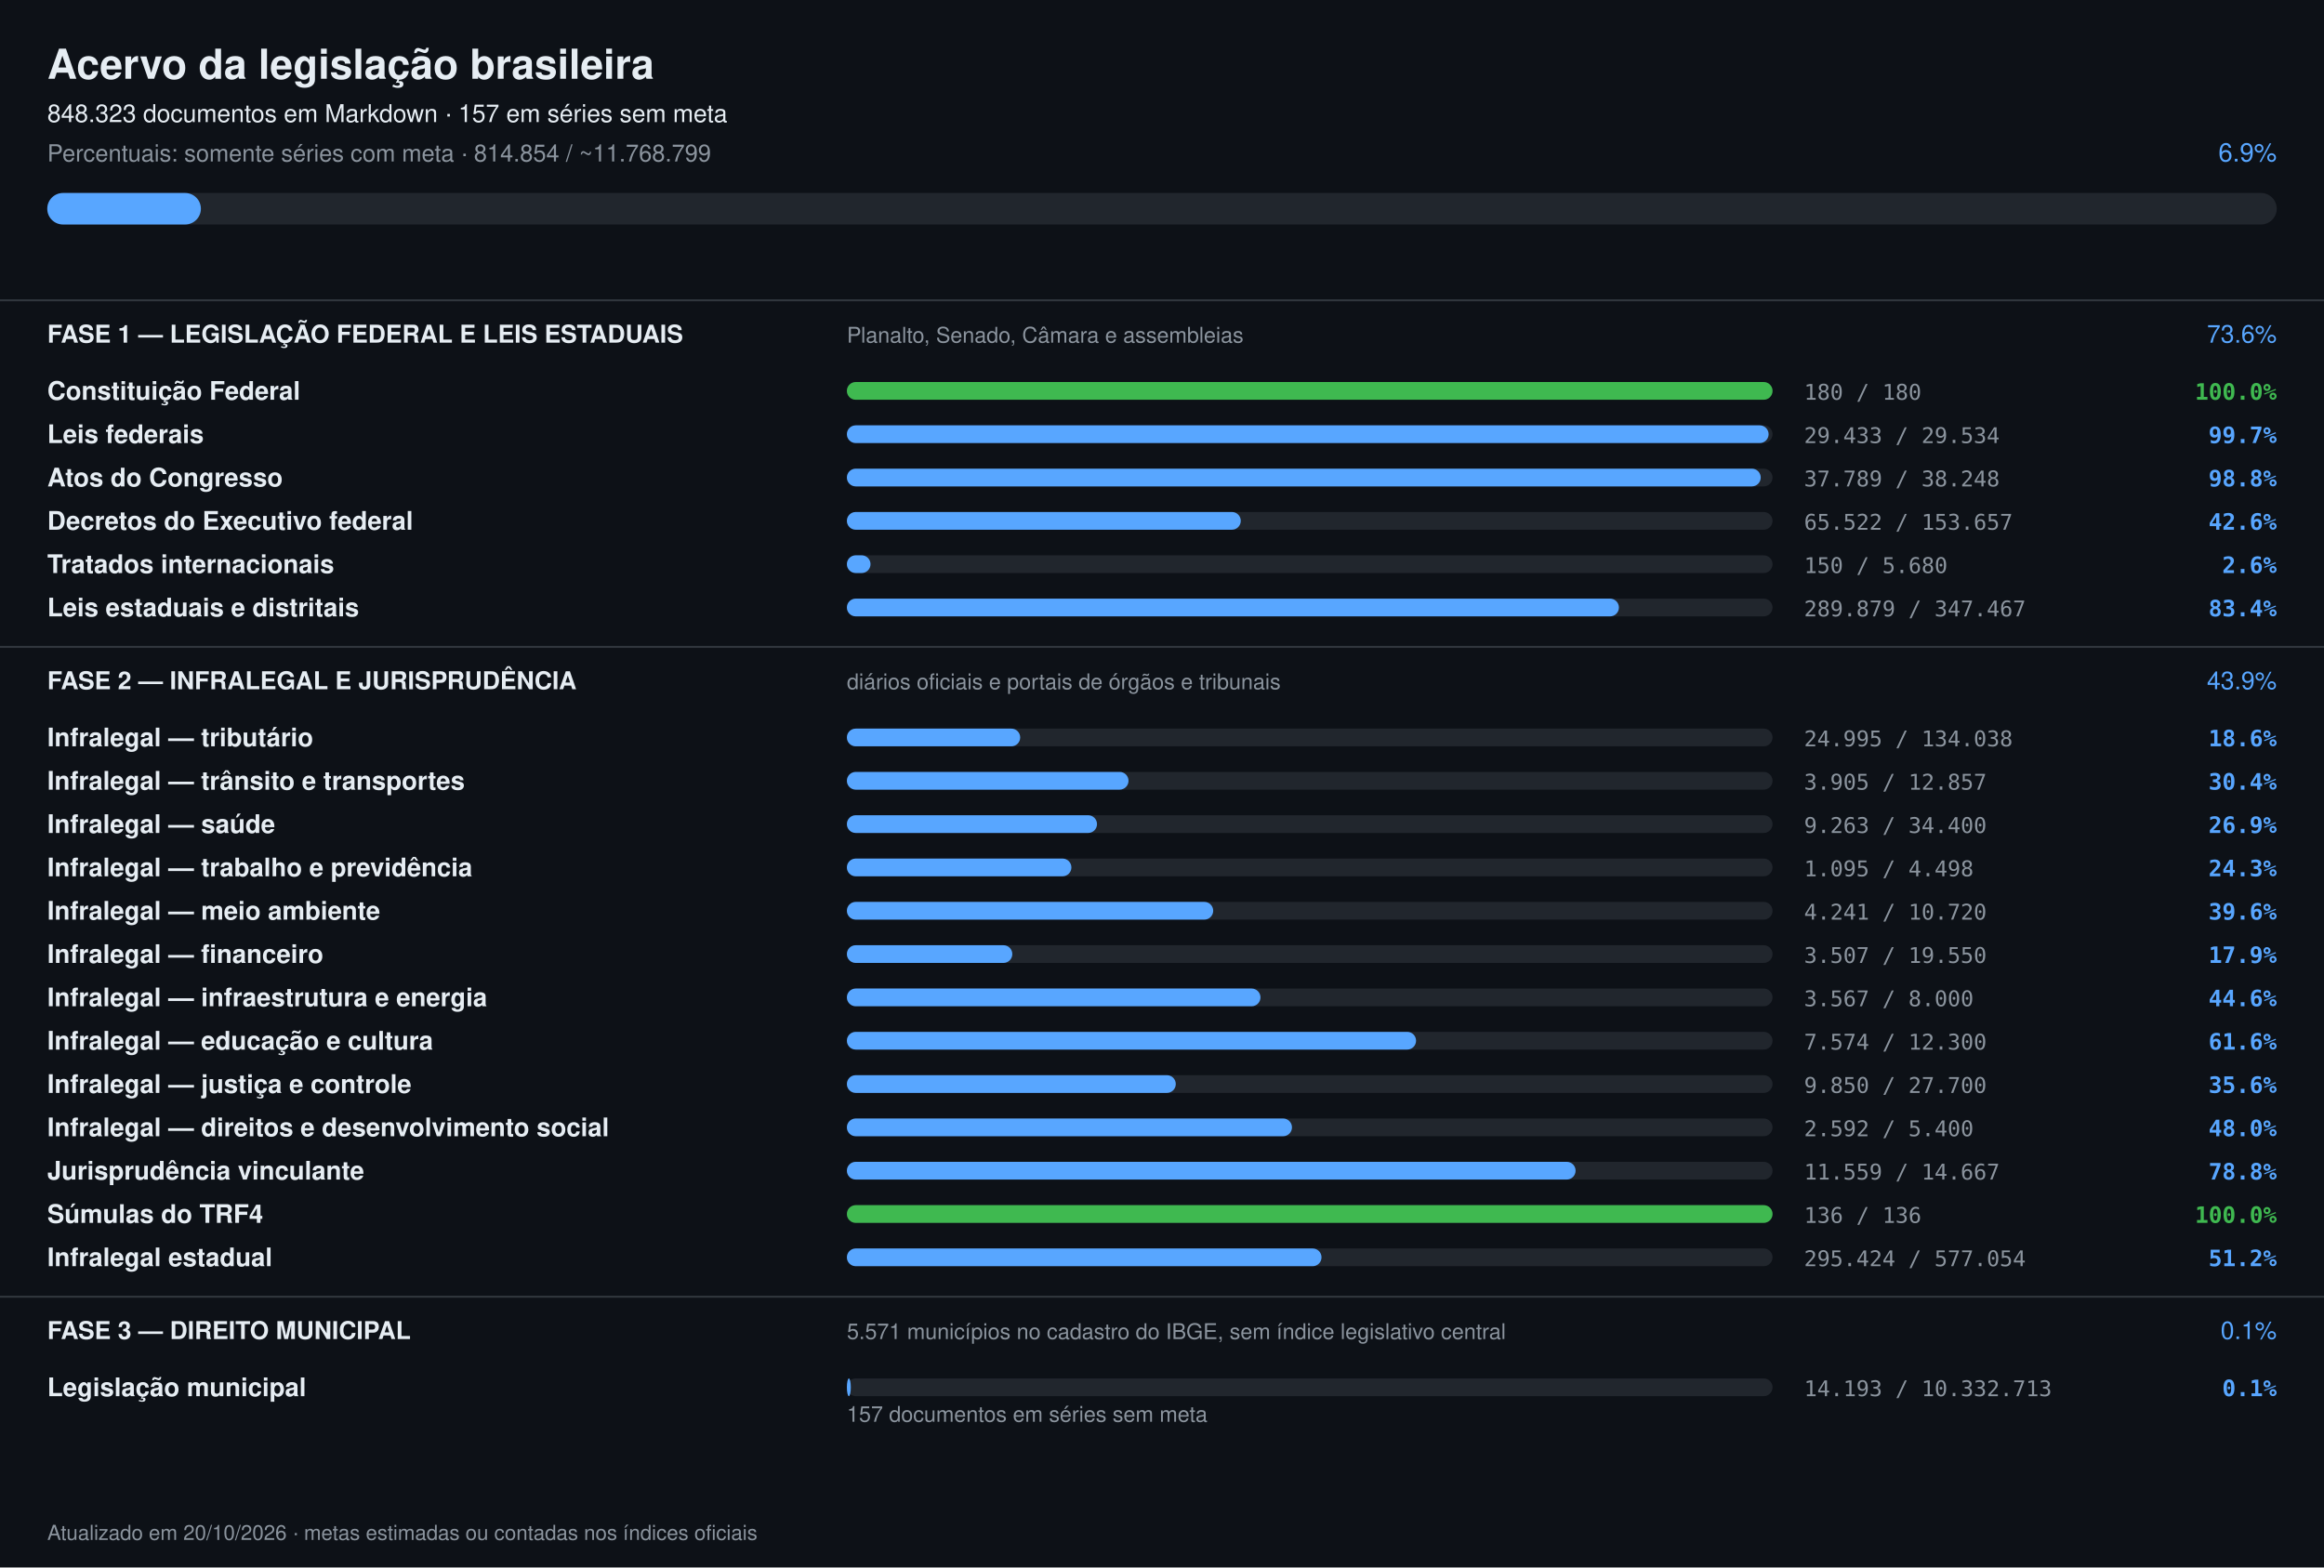
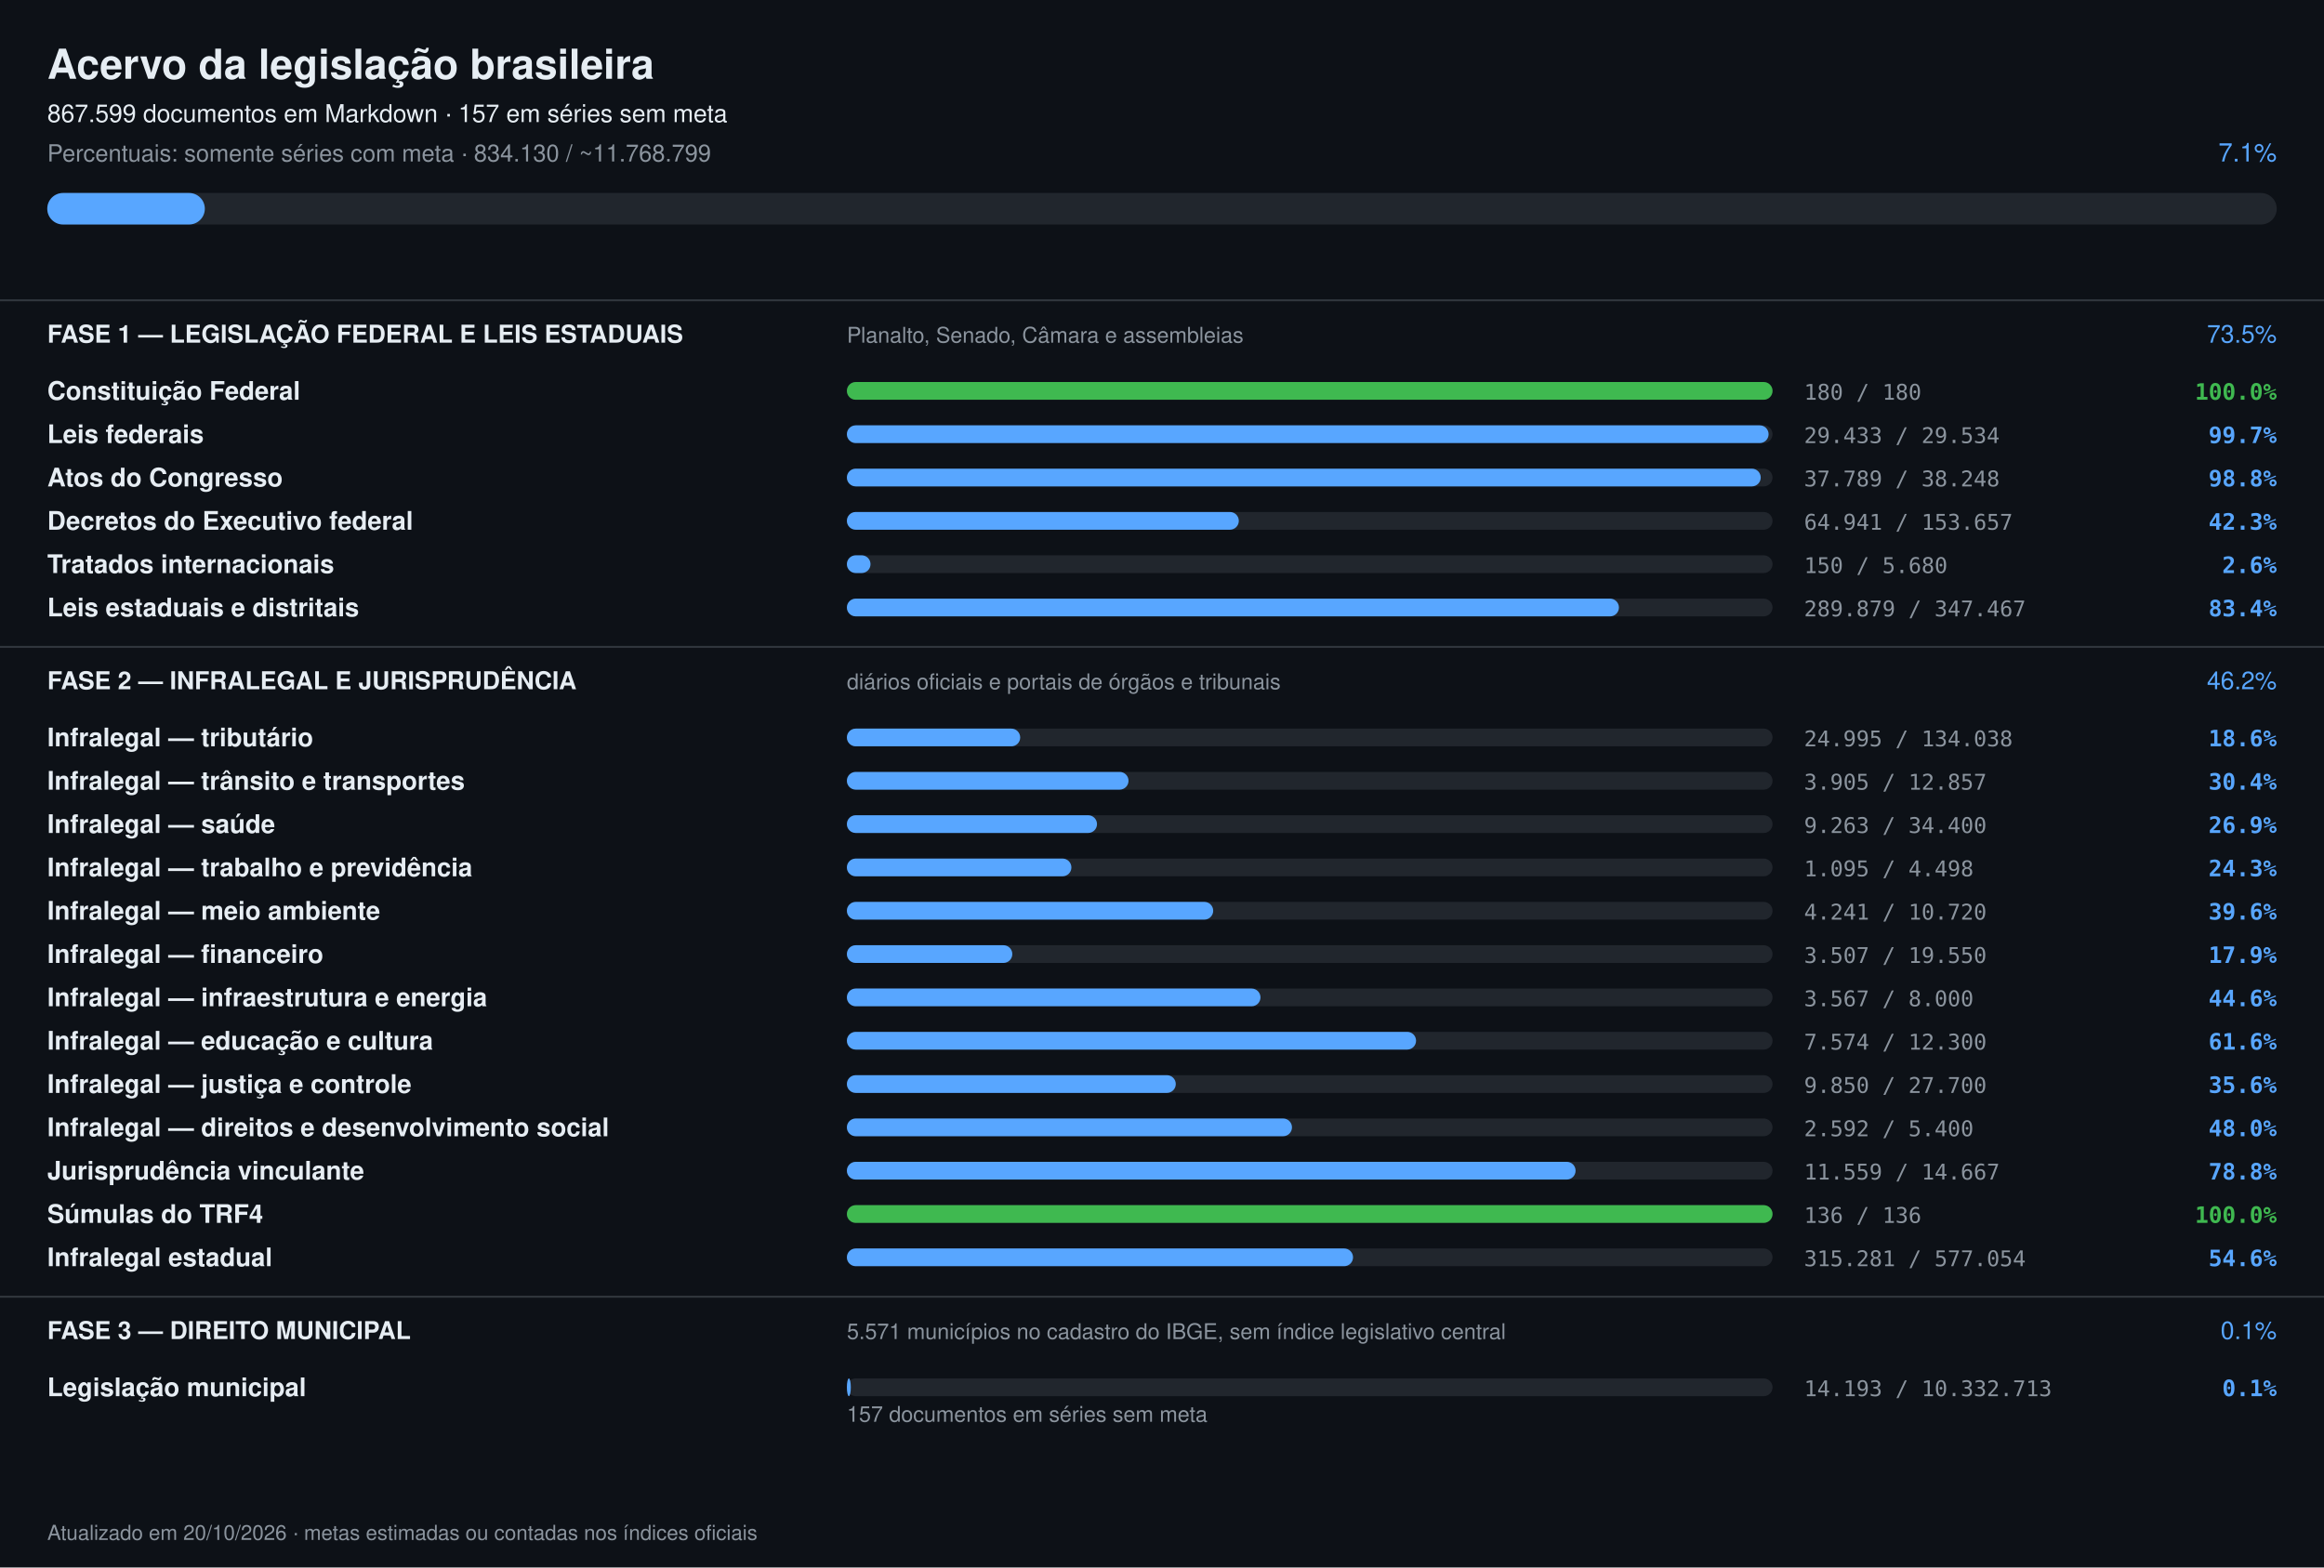
<svg xmlns="http://www.w3.org/2000/svg" width="1180" height="796" viewBox="0 0 1180 796" font-family="-apple-system,Segoe UI,Helvetica,Arial,sans-serif">
  <rect width="1180" height="796" fill="#0d1117" />
  <text x="24" y="40" font-size="21" font-weight="700" fill="#e6edf3">Acervo da legislação brasileira</text>
-   <text x="24" y="62" font-size="12.5" fill="#e6edf3">848.323 documentos em Markdown · 157 em séries sem meta</text>
-   <text x="24" y="82" font-size="12" fill="#8b949e">Percentuais: somente séries com meta · 814.854 / ~11.768.799</text>
-   <text x="1156" y="82" font-size="13" text-anchor="end" fill="#58a6ff">6.9%</text>
+   <text x="24" y="62" font-size="12.5" fill="#e6edf3">867.599 documentos em Markdown · 157 em séries sem meta</text>
+   <text x="24" y="82" font-size="12" fill="#8b949e">Percentuais: somente séries com meta · 834.130 / ~11.768.799</text>
+   <text x="1156" y="82" font-size="13" text-anchor="end" fill="#58a6ff">7.1%</text>
  <rect x="24" y="98" width="1132" height="16" rx="8" fill="#21262d" />
-   <rect x="24" y="98" width="78" height="16" rx="8" fill="#58a6ff" />
+   <rect x="24" y="98" width="80" height="16" rx="8" fill="#58a6ff" />
  <rect x="0" y="152" width="1180" height="1" fill="#30363d" />
  <text x="24" y="174" font-size="12.5" font-weight="700" fill="#e6edf3">FASE 1 — LEGISLAÇÃO FEDERAL E LEIS ESTADUAIS</text>
  <text x="430" y="174" font-size="11" fill="#8b949e">Planalto, Senado, Câmara e assembleias</text>
-   <text x="1156" y="174" font-size="12.5" text-anchor="end" fill="#58a6ff">73.6%</text>
+   <text x="1156" y="174" font-size="12.5" text-anchor="end" fill="#58a6ff">73.5%</text>
  <text x="24" y="203" font-size="13" font-weight="600" fill="#e6edf3">Constituição Federal</text>
  <rect x="430" y="194" width="470" height="9" rx="4.5" fill="#21262d" />
  <rect x="430" y="194" width="470" height="9" rx="4.5" fill="#3fb950" />
  <text x="916" y="203" font-size="11" fill="#8b949e" font-family="ui-monospace,monospace">180 / 180</text>
  <text x="1156" y="203" font-size="11.5" text-anchor="end" font-weight="600" fill="#3fb950" font-family="ui-monospace,monospace">100.0%</text>
  <text x="24" y="225" font-size="13" font-weight="600" fill="#e6edf3">Leis federais</text>
  <rect x="430" y="216" width="470" height="9" rx="4.5" fill="#21262d" />
  <rect x="430" y="216" width="468" height="9" rx="4.5" fill="#58a6ff" />
  <text x="916" y="225" font-size="11" fill="#8b949e" font-family="ui-monospace,monospace">29.433 / 29.534</text>
  <text x="1156" y="225" font-size="11.5" text-anchor="end" font-weight="600" fill="#58a6ff" font-family="ui-monospace,monospace">99.7%</text>
  <text x="24" y="247" font-size="13" font-weight="600" fill="#e6edf3">Atos do Congresso</text>
  <rect x="430" y="238" width="470" height="9" rx="4.5" fill="#21262d" />
  <rect x="430" y="238" width="464" height="9" rx="4.5" fill="#58a6ff" />
  <text x="916" y="247" font-size="11" fill="#8b949e" font-family="ui-monospace,monospace">37.789 / 38.248</text>
  <text x="1156" y="247" font-size="11.5" text-anchor="end" font-weight="600" fill="#58a6ff" font-family="ui-monospace,monospace">98.8%</text>
  <text x="24" y="269" font-size="13" font-weight="600" fill="#e6edf3">Decretos do Executivo federal</text>
  <rect x="430" y="260" width="470" height="9" rx="4.5" fill="#21262d" />
-   <rect x="430" y="260" width="200" height="9" rx="4.5" fill="#58a6ff" />
-   <text x="916" y="269" font-size="11" fill="#8b949e" font-family="ui-monospace,monospace">65.522 / 153.657</text>
-   <text x="1156" y="269" font-size="11.5" text-anchor="end" font-weight="600" fill="#58a6ff" font-family="ui-monospace,monospace">42.6%</text>
+   <rect x="430" y="260" width="199" height="9" rx="4.5" fill="#58a6ff" />
+   <text x="916" y="269" font-size="11" fill="#8b949e" font-family="ui-monospace,monospace">64.941 / 153.657</text>
+   <text x="1156" y="269" font-size="11.5" text-anchor="end" font-weight="600" fill="#58a6ff" font-family="ui-monospace,monospace">42.3%</text>
  <text x="24" y="291" font-size="13" font-weight="600" fill="#e6edf3">Tratados internacionais</text>
  <rect x="430" y="282" width="470" height="9" rx="4.5" fill="#21262d" />
  <rect x="430" y="282" width="12" height="9" rx="4.5" fill="#58a6ff" />
  <text x="916" y="291" font-size="11" fill="#8b949e" font-family="ui-monospace,monospace">150 / 5.680</text>
  <text x="1156" y="291" font-size="11.5" text-anchor="end" font-weight="600" fill="#58a6ff" font-family="ui-monospace,monospace">2.6%</text>
  <text x="24" y="313" font-size="13" font-weight="600" fill="#e6edf3">Leis estaduais e distritais</text>
  <rect x="430" y="304" width="470" height="9" rx="4.5" fill="#21262d" />
  <rect x="430" y="304" width="392" height="9" rx="4.5" fill="#58a6ff" />
  <text x="916" y="313" font-size="11" fill="#8b949e" font-family="ui-monospace,monospace">289.879 / 347.467</text>
  <text x="1156" y="313" font-size="11.5" text-anchor="end" font-weight="600" fill="#58a6ff" font-family="ui-monospace,monospace">83.4%</text>
  <rect x="0" y="328" width="1180" height="1" fill="#30363d" />
  <text x="24" y="350" font-size="12.5" font-weight="700" fill="#e6edf3">FASE 2 — INFRALEGAL E JURISPRUDÊNCIA</text>
  <text x="430" y="350" font-size="11" fill="#8b949e">diários oficiais e portais de órgãos e tribunais</text>
-   <text x="1156" y="350" font-size="12.5" text-anchor="end" fill="#58a6ff">43.9%</text>
+   <text x="1156" y="350" font-size="12.5" text-anchor="end" fill="#58a6ff">46.2%</text>
  <text x="24" y="379" font-size="13" font-weight="600" fill="#e6edf3">Infralegal — tributário</text>
  <rect x="430" y="370" width="470" height="9" rx="4.5" fill="#21262d" />
  <rect x="430" y="370" width="88" height="9" rx="4.5" fill="#58a6ff" />
  <text x="916" y="379" font-size="11" fill="#8b949e" font-family="ui-monospace,monospace">24.995 / 134.038</text>
  <text x="1156" y="379" font-size="11.5" text-anchor="end" font-weight="600" fill="#58a6ff" font-family="ui-monospace,monospace">18.6%</text>
  <text x="24" y="401" font-size="13" font-weight="600" fill="#e6edf3">Infralegal — trânsito e transportes</text>
  <rect x="430" y="392" width="470" height="9" rx="4.5" fill="#21262d" />
  <rect x="430" y="392" width="143" height="9" rx="4.5" fill="#58a6ff" />
  <text x="916" y="401" font-size="11" fill="#8b949e" font-family="ui-monospace,monospace">3.905 / 12.857</text>
  <text x="1156" y="401" font-size="11.5" text-anchor="end" font-weight="600" fill="#58a6ff" font-family="ui-monospace,monospace">30.4%</text>
  <text x="24" y="423" font-size="13" font-weight="600" fill="#e6edf3">Infralegal — saúde</text>
  <rect x="430" y="414" width="470" height="9" rx="4.5" fill="#21262d" />
  <rect x="430" y="414" width="127" height="9" rx="4.5" fill="#58a6ff" />
  <text x="916" y="423" font-size="11" fill="#8b949e" font-family="ui-monospace,monospace">9.263 / 34.400</text>
  <text x="1156" y="423" font-size="11.5" text-anchor="end" font-weight="600" fill="#58a6ff" font-family="ui-monospace,monospace">26.9%</text>
  <text x="24" y="445" font-size="13" font-weight="600" fill="#e6edf3">Infralegal — trabalho e previdência</text>
  <rect x="430" y="436" width="470" height="9" rx="4.5" fill="#21262d" />
  <rect x="430" y="436" width="114" height="9" rx="4.5" fill="#58a6ff" />
  <text x="916" y="445" font-size="11" fill="#8b949e" font-family="ui-monospace,monospace">1.095 / 4.498</text>
  <text x="1156" y="445" font-size="11.5" text-anchor="end" font-weight="600" fill="#58a6ff" font-family="ui-monospace,monospace">24.3%</text>
  <text x="24" y="467" font-size="13" font-weight="600" fill="#e6edf3">Infralegal — meio ambiente</text>
  <rect x="430" y="458" width="470" height="9" rx="4.5" fill="#21262d" />
  <rect x="430" y="458" width="186" height="9" rx="4.5" fill="#58a6ff" />
  <text x="916" y="467" font-size="11" fill="#8b949e" font-family="ui-monospace,monospace">4.241 / 10.720</text>
  <text x="1156" y="467" font-size="11.5" text-anchor="end" font-weight="600" fill="#58a6ff" font-family="ui-monospace,monospace">39.6%</text>
  <text x="24" y="489" font-size="13" font-weight="600" fill="#e6edf3">Infralegal — financeiro</text>
  <rect x="430" y="480" width="470" height="9" rx="4.5" fill="#21262d" />
  <rect x="430" y="480" width="84" height="9" rx="4.5" fill="#58a6ff" />
  <text x="916" y="489" font-size="11" fill="#8b949e" font-family="ui-monospace,monospace">3.507 / 19.550</text>
  <text x="1156" y="489" font-size="11.5" text-anchor="end" font-weight="600" fill="#58a6ff" font-family="ui-monospace,monospace">17.9%</text>
  <text x="24" y="511" font-size="13" font-weight="600" fill="#e6edf3">Infralegal — infraestrutura e energia</text>
  <rect x="430" y="502" width="470" height="9" rx="4.5" fill="#21262d" />
  <rect x="430" y="502" width="210" height="9" rx="4.5" fill="#58a6ff" />
  <text x="916" y="511" font-size="11" fill="#8b949e" font-family="ui-monospace,monospace">3.567 / 8.000</text>
  <text x="1156" y="511" font-size="11.5" text-anchor="end" font-weight="600" fill="#58a6ff" font-family="ui-monospace,monospace">44.6%</text>
  <text x="24" y="533" font-size="13" font-weight="600" fill="#e6edf3">Infralegal — educação e cultura</text>
  <rect x="430" y="524" width="470" height="9" rx="4.5" fill="#21262d" />
  <rect x="430" y="524" width="289" height="9" rx="4.5" fill="#58a6ff" />
  <text x="916" y="533" font-size="11" fill="#8b949e" font-family="ui-monospace,monospace">7.574 / 12.300</text>
  <text x="1156" y="533" font-size="11.5" text-anchor="end" font-weight="600" fill="#58a6ff" font-family="ui-monospace,monospace">61.6%</text>
  <text x="24" y="555" font-size="13" font-weight="600" fill="#e6edf3">Infralegal — justiça e controle</text>
  <rect x="430" y="546" width="470" height="9" rx="4.5" fill="#21262d" />
  <rect x="430" y="546" width="167" height="9" rx="4.5" fill="#58a6ff" />
  <text x="916" y="555" font-size="11" fill="#8b949e" font-family="ui-monospace,monospace">9.850 / 27.700</text>
  <text x="1156" y="555" font-size="11.5" text-anchor="end" font-weight="600" fill="#58a6ff" font-family="ui-monospace,monospace">35.6%</text>
  <text x="24" y="577" font-size="13" font-weight="600" fill="#e6edf3">Infralegal — direitos e desenvolvimento social</text>
  <rect x="430" y="568" width="470" height="9" rx="4.5" fill="#21262d" />
  <rect x="430" y="568" width="226" height="9" rx="4.5" fill="#58a6ff" />
  <text x="916" y="577" font-size="11" fill="#8b949e" font-family="ui-monospace,monospace">2.592 / 5.400</text>
  <text x="1156" y="577" font-size="11.5" text-anchor="end" font-weight="600" fill="#58a6ff" font-family="ui-monospace,monospace">48.0%</text>
  <text x="24" y="599" font-size="13" font-weight="600" fill="#e6edf3">Jurisprudência vinculante</text>
  <rect x="430" y="590" width="470" height="9" rx="4.5" fill="#21262d" />
  <rect x="430" y="590" width="370" height="9" rx="4.5" fill="#58a6ff" />
  <text x="916" y="599" font-size="11" fill="#8b949e" font-family="ui-monospace,monospace">11.559 / 14.667</text>
  <text x="1156" y="599" font-size="11.5" text-anchor="end" font-weight="600" fill="#58a6ff" font-family="ui-monospace,monospace">78.8%</text>
  <text x="24" y="621" font-size="13" font-weight="600" fill="#e6edf3">Súmulas do TRF4</text>
  <rect x="430" y="612" width="470" height="9" rx="4.5" fill="#21262d" />
  <rect x="430" y="612" width="470" height="9" rx="4.5" fill="#3fb950" />
  <text x="916" y="621" font-size="11" fill="#8b949e" font-family="ui-monospace,monospace">136 / 136</text>
  <text x="1156" y="621" font-size="11.5" text-anchor="end" font-weight="600" fill="#3fb950" font-family="ui-monospace,monospace">100.0%</text>
  <text x="24" y="643" font-size="13" font-weight="600" fill="#e6edf3">Infralegal estadual</text>
  <rect x="430" y="634" width="470" height="9" rx="4.5" fill="#21262d" />
-   <rect x="430" y="634" width="241" height="9" rx="4.5" fill="#58a6ff" />
-   <text x="916" y="643" font-size="11" fill="#8b949e" font-family="ui-monospace,monospace">295.424 / 577.054</text>
-   <text x="1156" y="643" font-size="11.5" text-anchor="end" font-weight="600" fill="#58a6ff" font-family="ui-monospace,monospace">51.2%</text>
+   <rect x="430" y="634" width="257" height="9" rx="4.5" fill="#58a6ff" />
+   <text x="916" y="643" font-size="11" fill="#8b949e" font-family="ui-monospace,monospace">315.281 / 577.054</text>
+   <text x="1156" y="643" font-size="11.5" text-anchor="end" font-weight="600" fill="#58a6ff" font-family="ui-monospace,monospace">54.6%</text>
  <rect x="0" y="658" width="1180" height="1" fill="#30363d" />
  <text x="24" y="680" font-size="12.5" font-weight="700" fill="#e6edf3">FASE 3 — DIREITO MUNICIPAL</text>
  <text x="430" y="680" font-size="11" fill="#8b949e">5.571 municípios no cadastro do IBGE, sem índice legislativo central</text>
  <text x="1156" y="680" font-size="12.5" text-anchor="end" fill="#58a6ff">0.1%</text>
  <text x="24" y="709" font-size="13" font-weight="600" fill="#e6edf3">Legislação municipal</text>
  <rect x="430" y="700" width="470" height="9" rx="4.5" fill="#21262d" />
  <rect x="430" y="700" width="2" height="9" rx="4.5" fill="#58a6ff" />
  <text x="916" y="709" font-size="11" fill="#8b949e" font-family="ui-monospace,monospace">14.193 / 10.332.713</text>
  <text x="1156" y="709" font-size="11.5" text-anchor="end" font-weight="600" fill="#58a6ff" font-family="ui-monospace,monospace">0.1%</text>
  <text x="430" y="722" font-size="11" fill="#8b949e">157 documentos em séries sem meta</text>
  <text x="24" y="782" font-size="10.5" fill="#8b949e">Atualizado em 20/10/2026 · metas estimadas ou contadas nos índices oficiais</text>
</svg>
